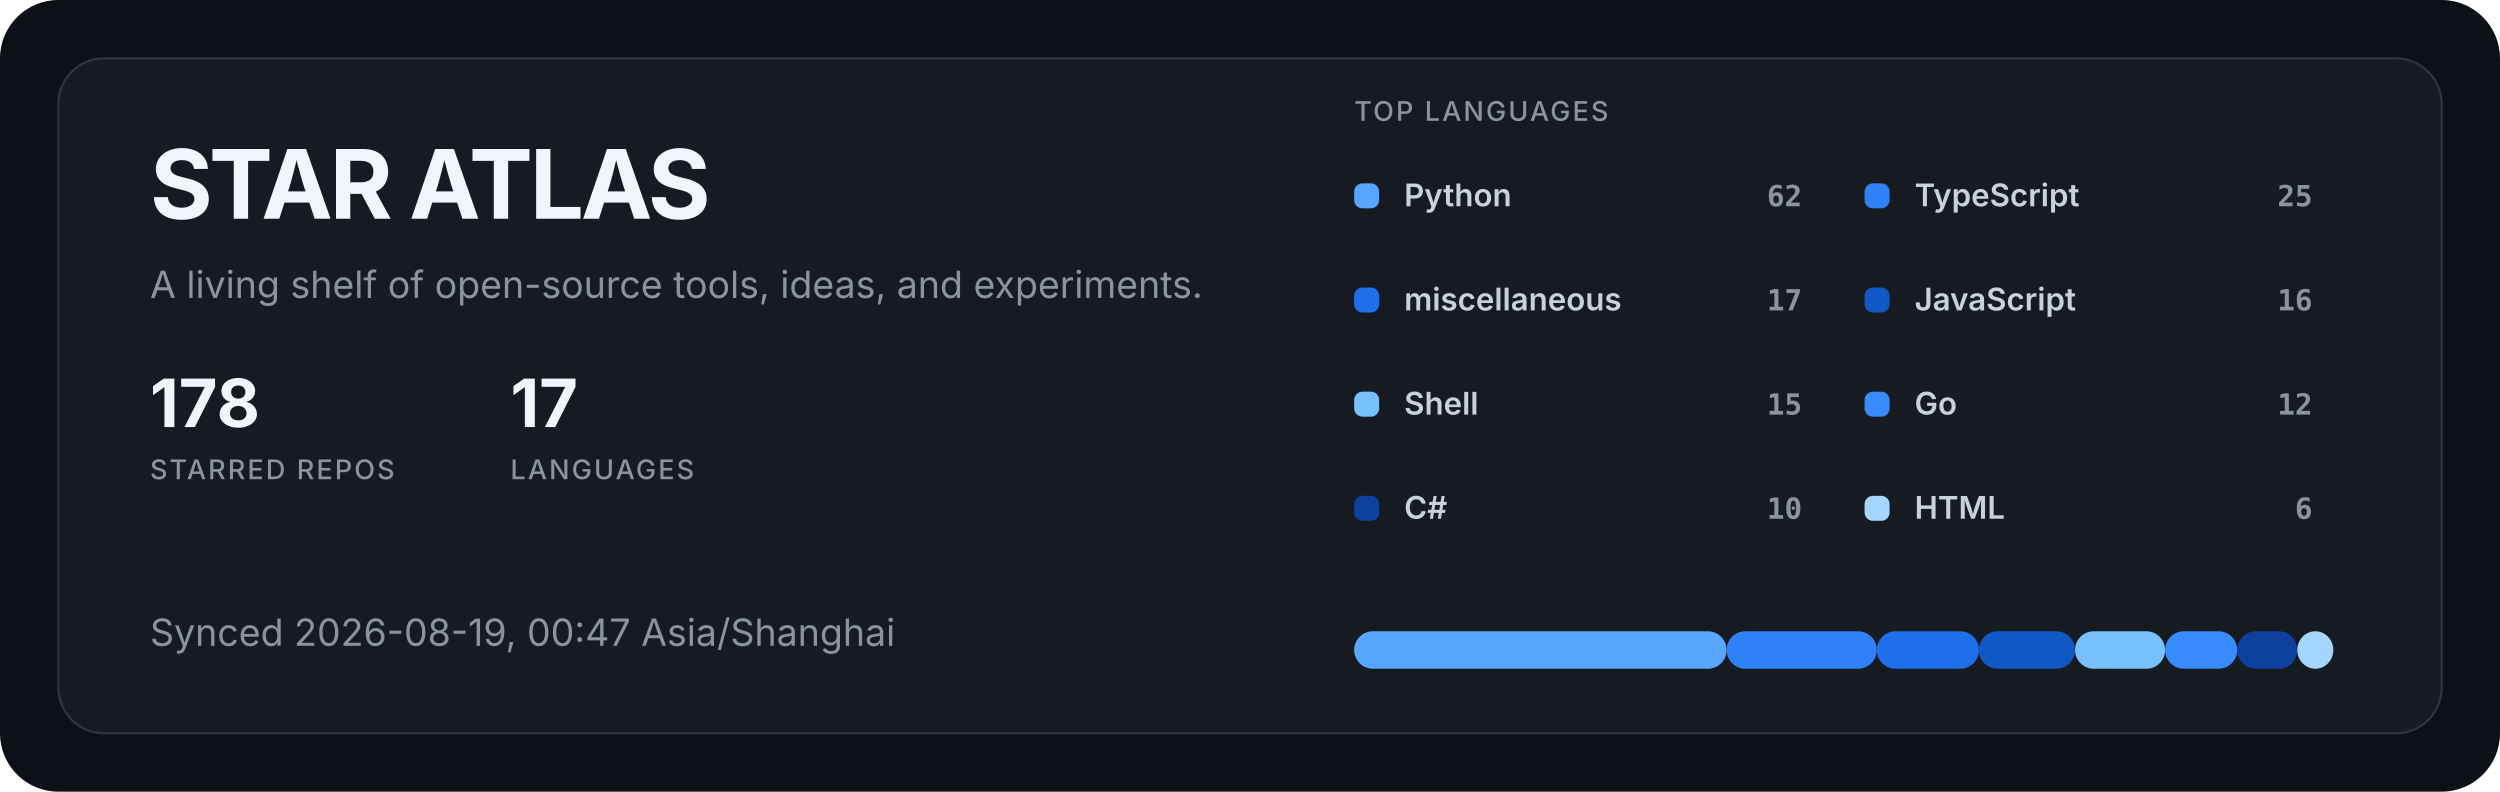
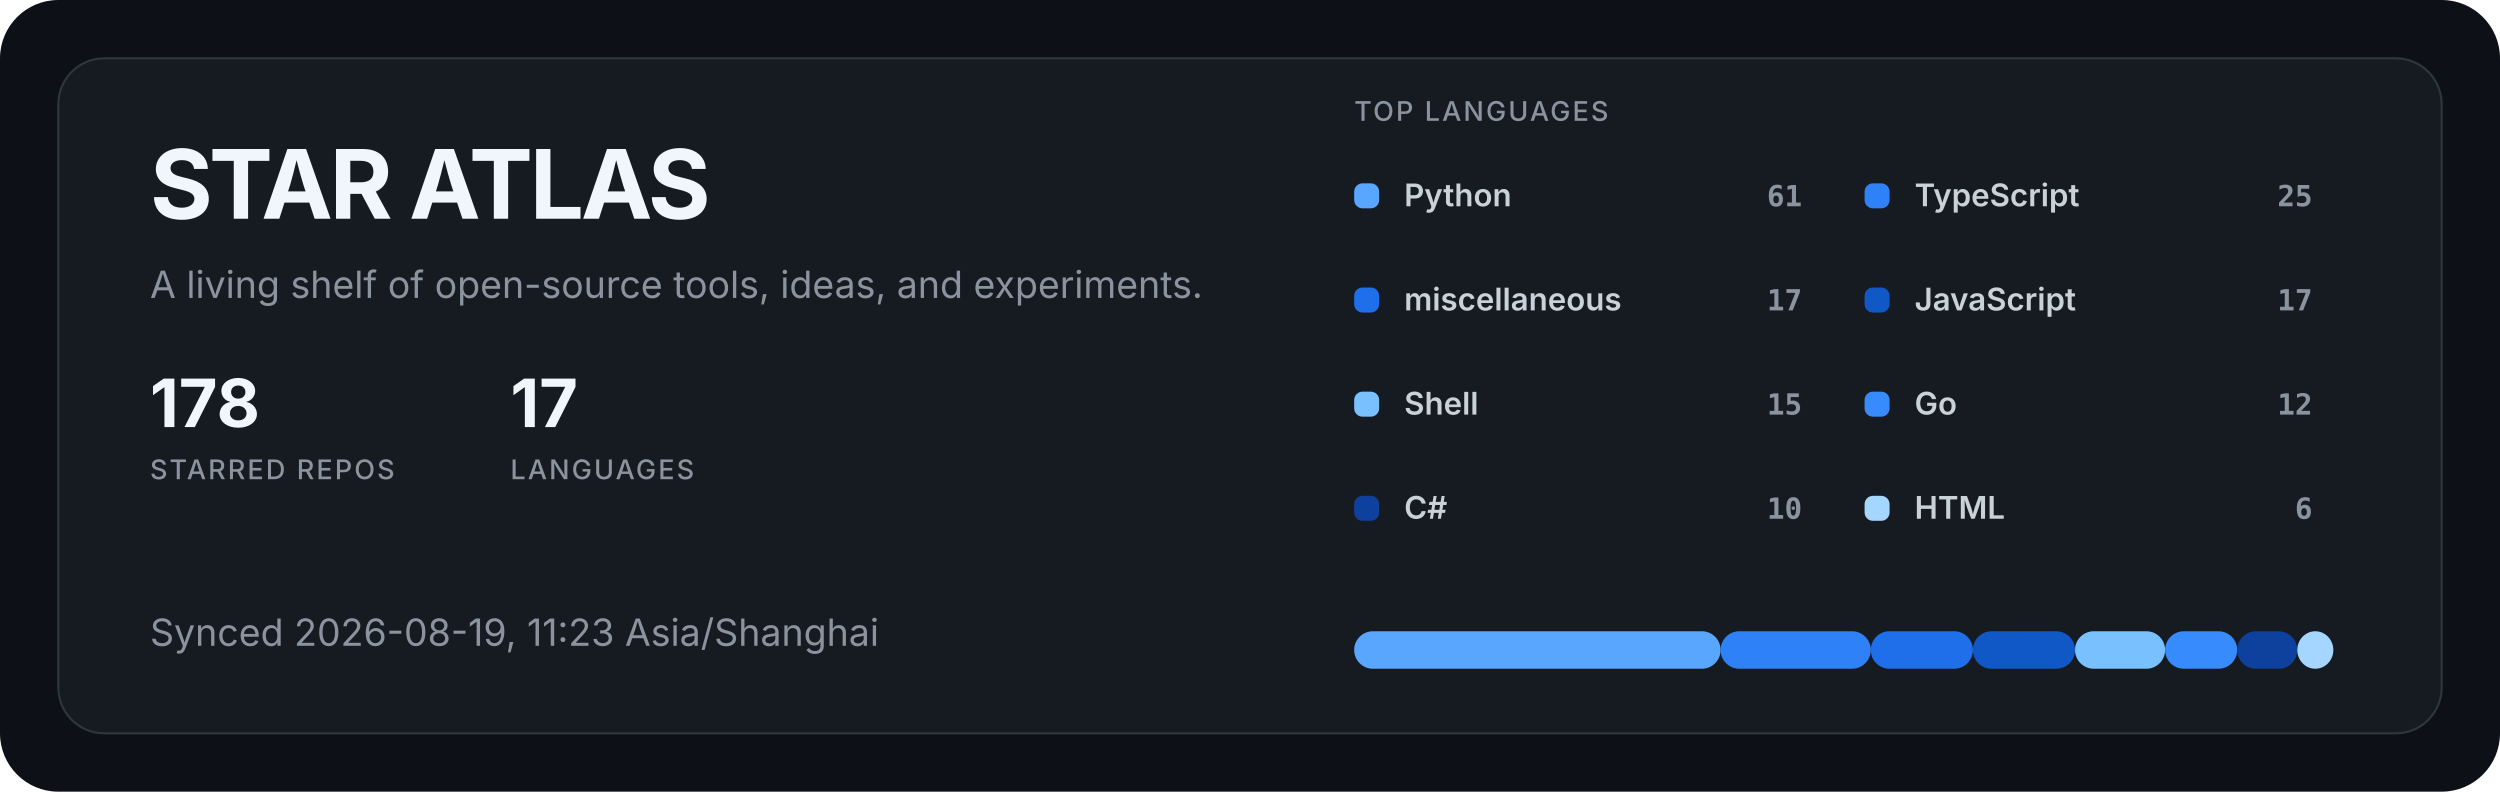
<svg xmlns="http://www.w3.org/2000/svg" width="1200" height="380" viewBox="0 0 1200 380" role="img" aria-labelledby="title description">
  <style>
  .title { fill: #f0f6fc; font: 700 46px -apple-system, BlinkMacSystemFont, "Segoe UI", sans-serif; letter-spacing: -1.5px; }
  .subtitle { fill: #8b949e; font: 400 18px -apple-system, BlinkMacSystemFont, "Segoe UI", sans-serif; }
  .metric { fill: #f0f6fc; font: 700 32px -apple-system, BlinkMacSystemFont, "Segoe UI", sans-serif; }
  .metric-label { fill: #8b949e; font: 500 13px -apple-system, BlinkMacSystemFont, "Segoe UI", sans-serif; letter-spacing: 1px; }
  .label { fill: #c9d1d9; font: 600 15px -apple-system, BlinkMacSystemFont, "Segoe UI", sans-serif; }
  .value { fill: #8b949e; font: 600 14px ui-monospace, SFMono-Regular, Consolas, monospace; }
</style>
  <rect width="1200" height="380" rx="28" fill="#0d1117" />
  <rect x="28" y="28" width="1144" height="324" rx="22" fill="#161b22" stroke="#30363d" />
  <text x="72" y="105" class="title">STAR ATLAS</text>
  <text x="72" y="143" class="subtitle">A living shelf of open-source tools, ideas, and experiments.</text>
  <g transform="translate(72 205)">
    <text class="metric">178</text>
    <text y="25" class="metric-label">STARRED REPOS</text>
  </g>
  <g transform="translate(245 205)">
    <text class="metric">17</text>
    <text y="25" class="metric-label">LANGUAGES</text>
  </g>
-   <text x="72" y="310" class="subtitle">Synced 2026-08-19, 00:47 Asia/Shanghai</text>
+   <text x="72" y="310" class="subtitle">Synced 2026-08-19, 11:23 Asia/Shanghai</text>
  <text x="650" y="58" class="metric-label">TOP LANGUAGES</text>
  <g transform="translate(650 88)">
    <rect width="12" height="12" rx="4" fill="#58a6ff" />
    <text x="24" y="11" class="label">Python</text>
-     <text x="215" y="11" text-anchor="end" class="value">62</text>
+     <text x="215" y="11" text-anchor="end" class="value">61</text>
  </g>
  <g transform="translate(895 88)">
    <rect width="12" height="12" rx="4" fill="#2f81f7" />
    <text x="24" y="11" class="label">TypeScript</text>
    <text x="215" y="11" text-anchor="end" class="value">25</text>
  </g>
  <g transform="translate(650 138)">
    <rect width="12" height="12" rx="4" fill="#1f6feb" />
    <text x="24" y="11" class="label">miscellaneous</text>
    <text x="215" y="11" text-anchor="end" class="value">17</text>
  </g>
  <g transform="translate(895 138)">
    <rect width="12" height="12" rx="4" fill="#1158c7" />
    <text x="24" y="11" class="label">JavaScript</text>
-     <text x="215" y="11" text-anchor="end" class="value">16</text>
+     <text x="215" y="11" text-anchor="end" class="value">17</text>
  </g>
  <g transform="translate(650 188)">
    <rect width="12" height="12" rx="4" fill="#79c0ff" />
    <text x="24" y="11" class="label">Shell</text>
    <text x="215" y="11" text-anchor="end" class="value">15</text>
  </g>
  <g transform="translate(895 188)">
    <rect width="12" height="12" rx="4" fill="#388bfd" />
    <text x="24" y="11" class="label">Go</text>
    <text x="215" y="11" text-anchor="end" class="value">12</text>
  </g>
  <g transform="translate(650 238)">
    <rect width="12" height="12" rx="4" fill="#0d419d" />
    <text x="24" y="11" class="label">C#</text>
    <text x="215" y="11" text-anchor="end" class="value">10</text>
  </g>
  <g transform="translate(895 238)">
    <rect width="12" height="12" rx="4" fill="#a5d6ff" />
    <text x="24" y="11" class="label">HTML</text>
    <text x="215" y="11" text-anchor="end" class="value">6</text>
  </g>
-   <rect x="650.00" y="303" width="178.77" height="18" rx="9" fill="#58a6ff" />
-   <rect x="828.77" y="303" width="72.09" height="18" rx="9" fill="#2f81f7" />
-   <rect x="900.86" y="303" width="49.02" height="18" rx="9" fill="#1f6feb" />
-   <rect x="949.88" y="303" width="46.13" height="18" rx="9" fill="#1158c7" />
+   <rect x="650.00" y="303" width="175.89" height="18" rx="9" fill="#58a6ff" />
+   <rect x="825.89" y="303" width="72.09" height="18" rx="9" fill="#2f81f7" />
+   <rect x="897.98" y="303" width="49.02" height="18" rx="9" fill="#1f6feb" />
+   <rect x="946.99" y="303" width="49.02" height="18" rx="9" fill="#1158c7" />
  <rect x="996.01" y="303" width="43.25" height="18" rx="9" fill="#79c0ff" />
  <rect x="1039.26" y="303" width="34.60" height="18" rx="9" fill="#388bfd" />
  <rect x="1073.87" y="303" width="28.83" height="18" rx="9" fill="#0d419d" />
  <rect x="1102.70" y="303" width="17.30" height="18" rx="9" fill="#a5d6ff" />
</svg>
